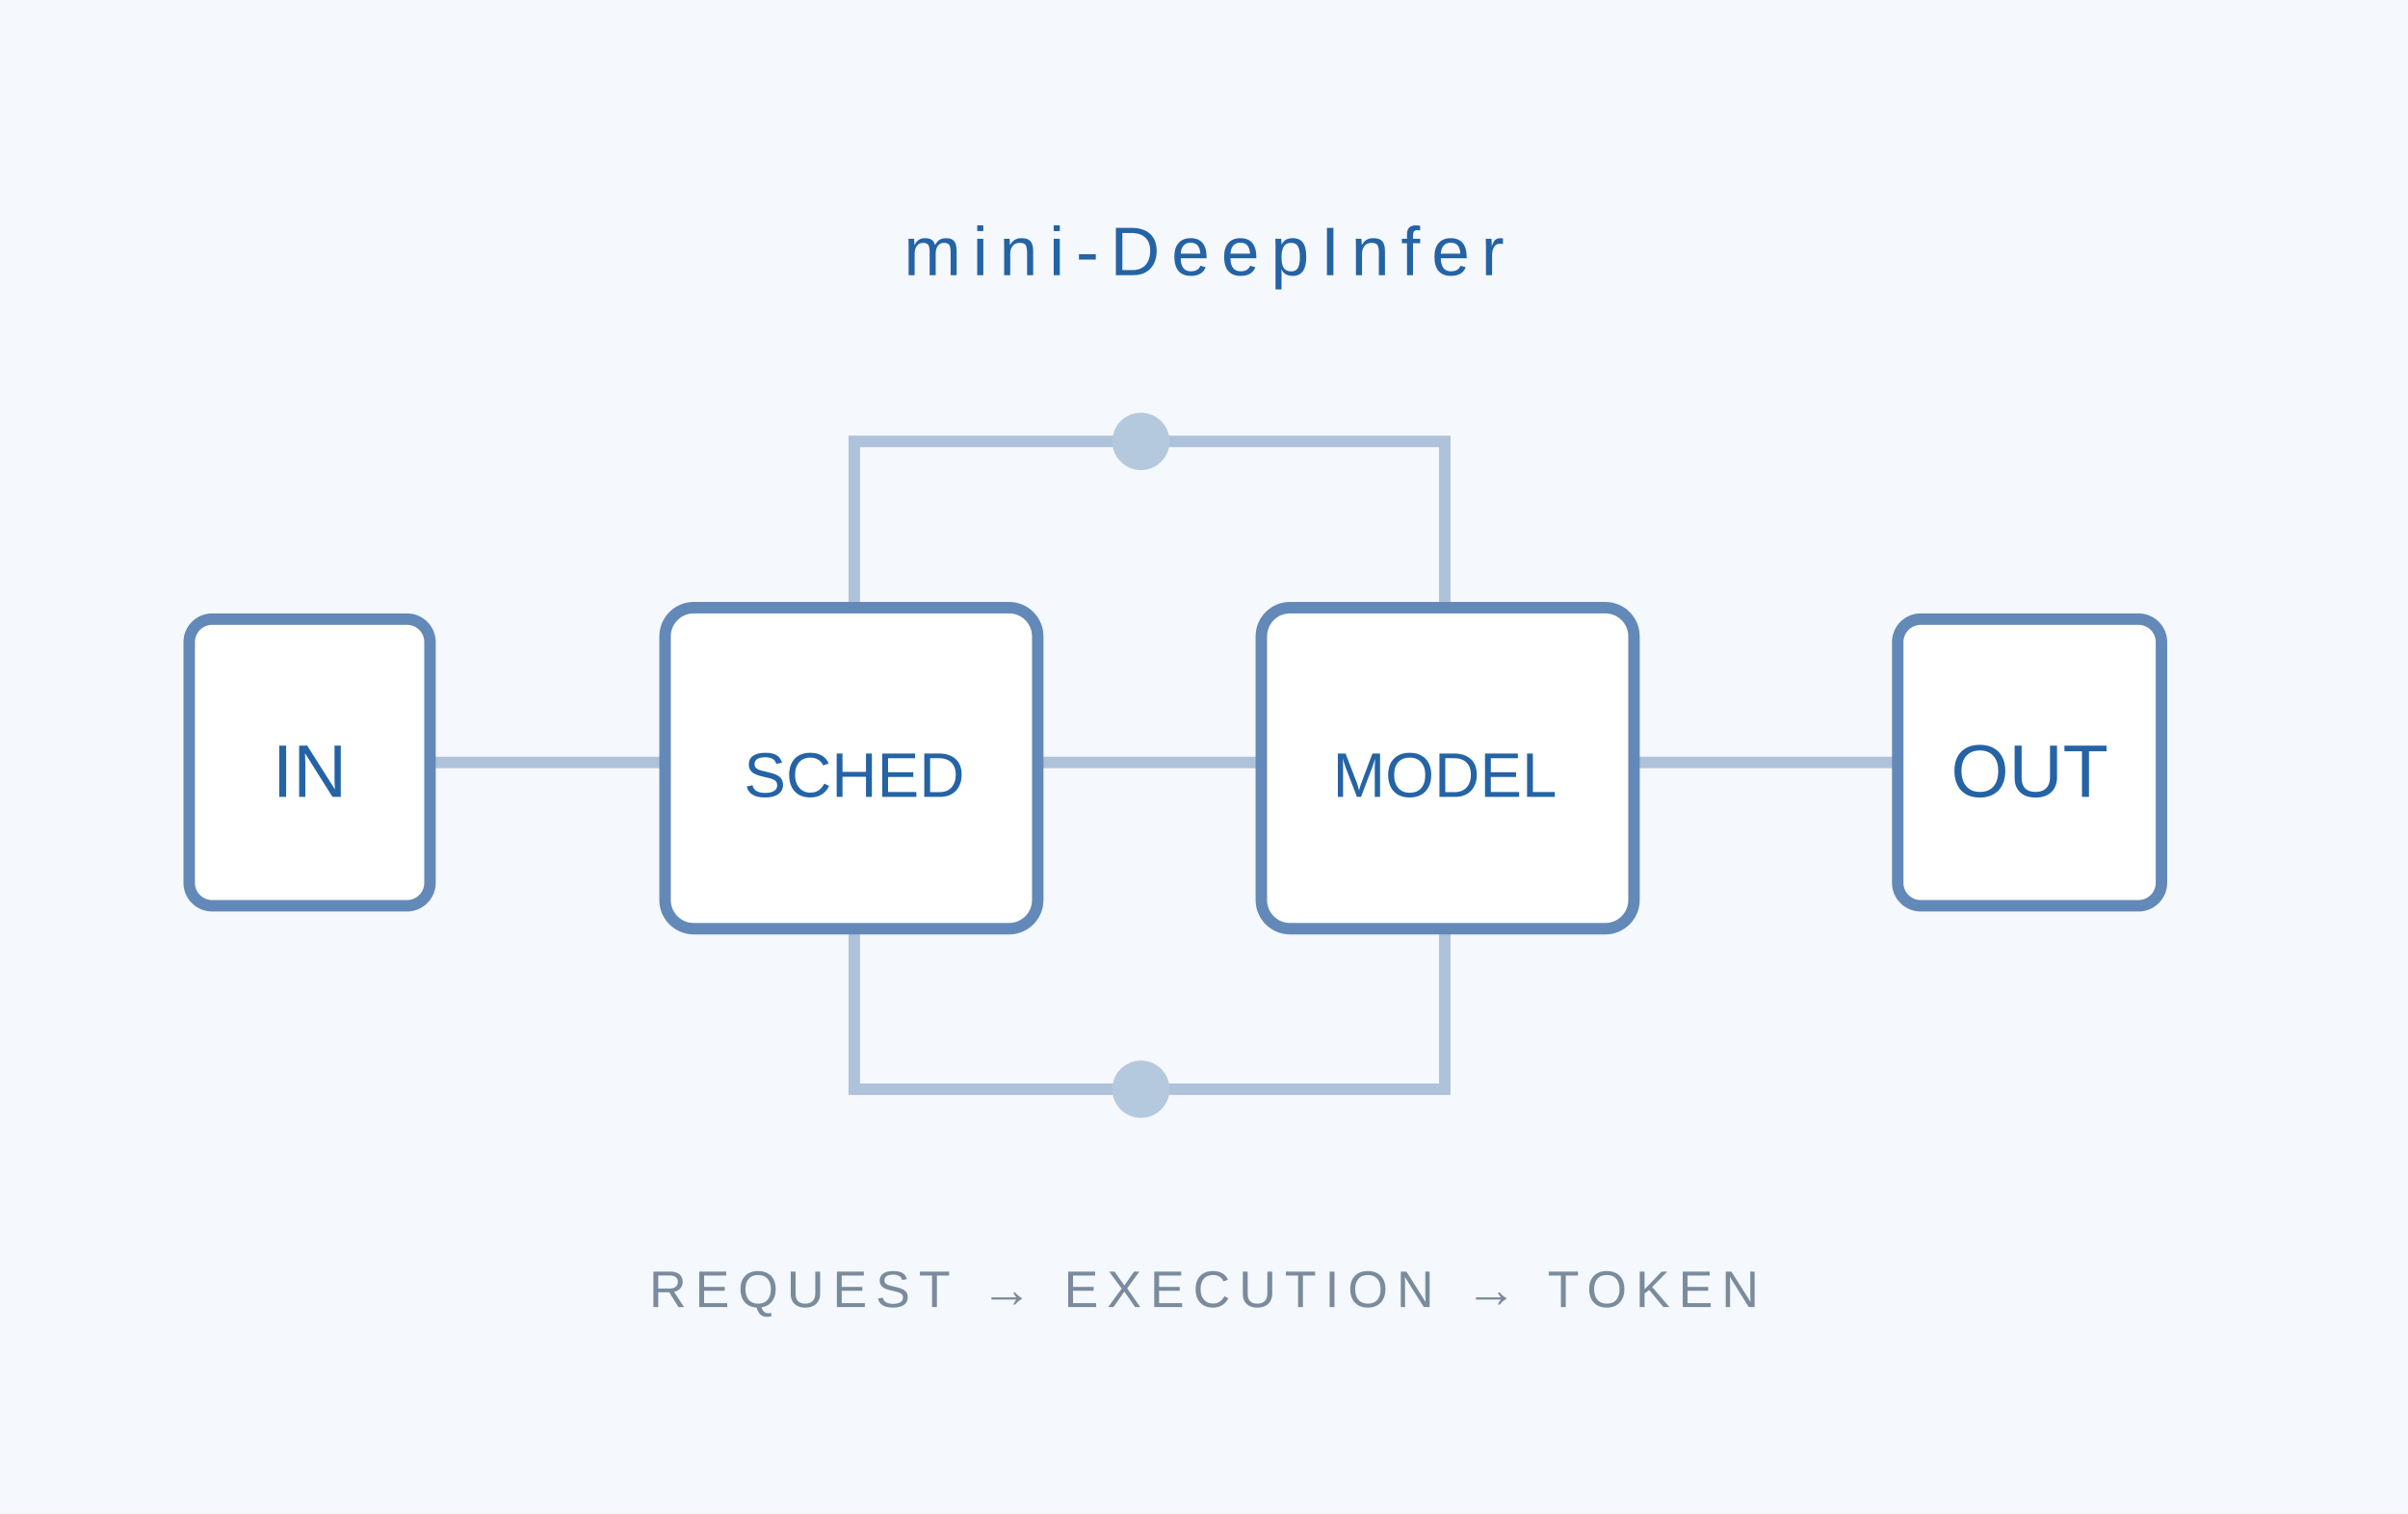
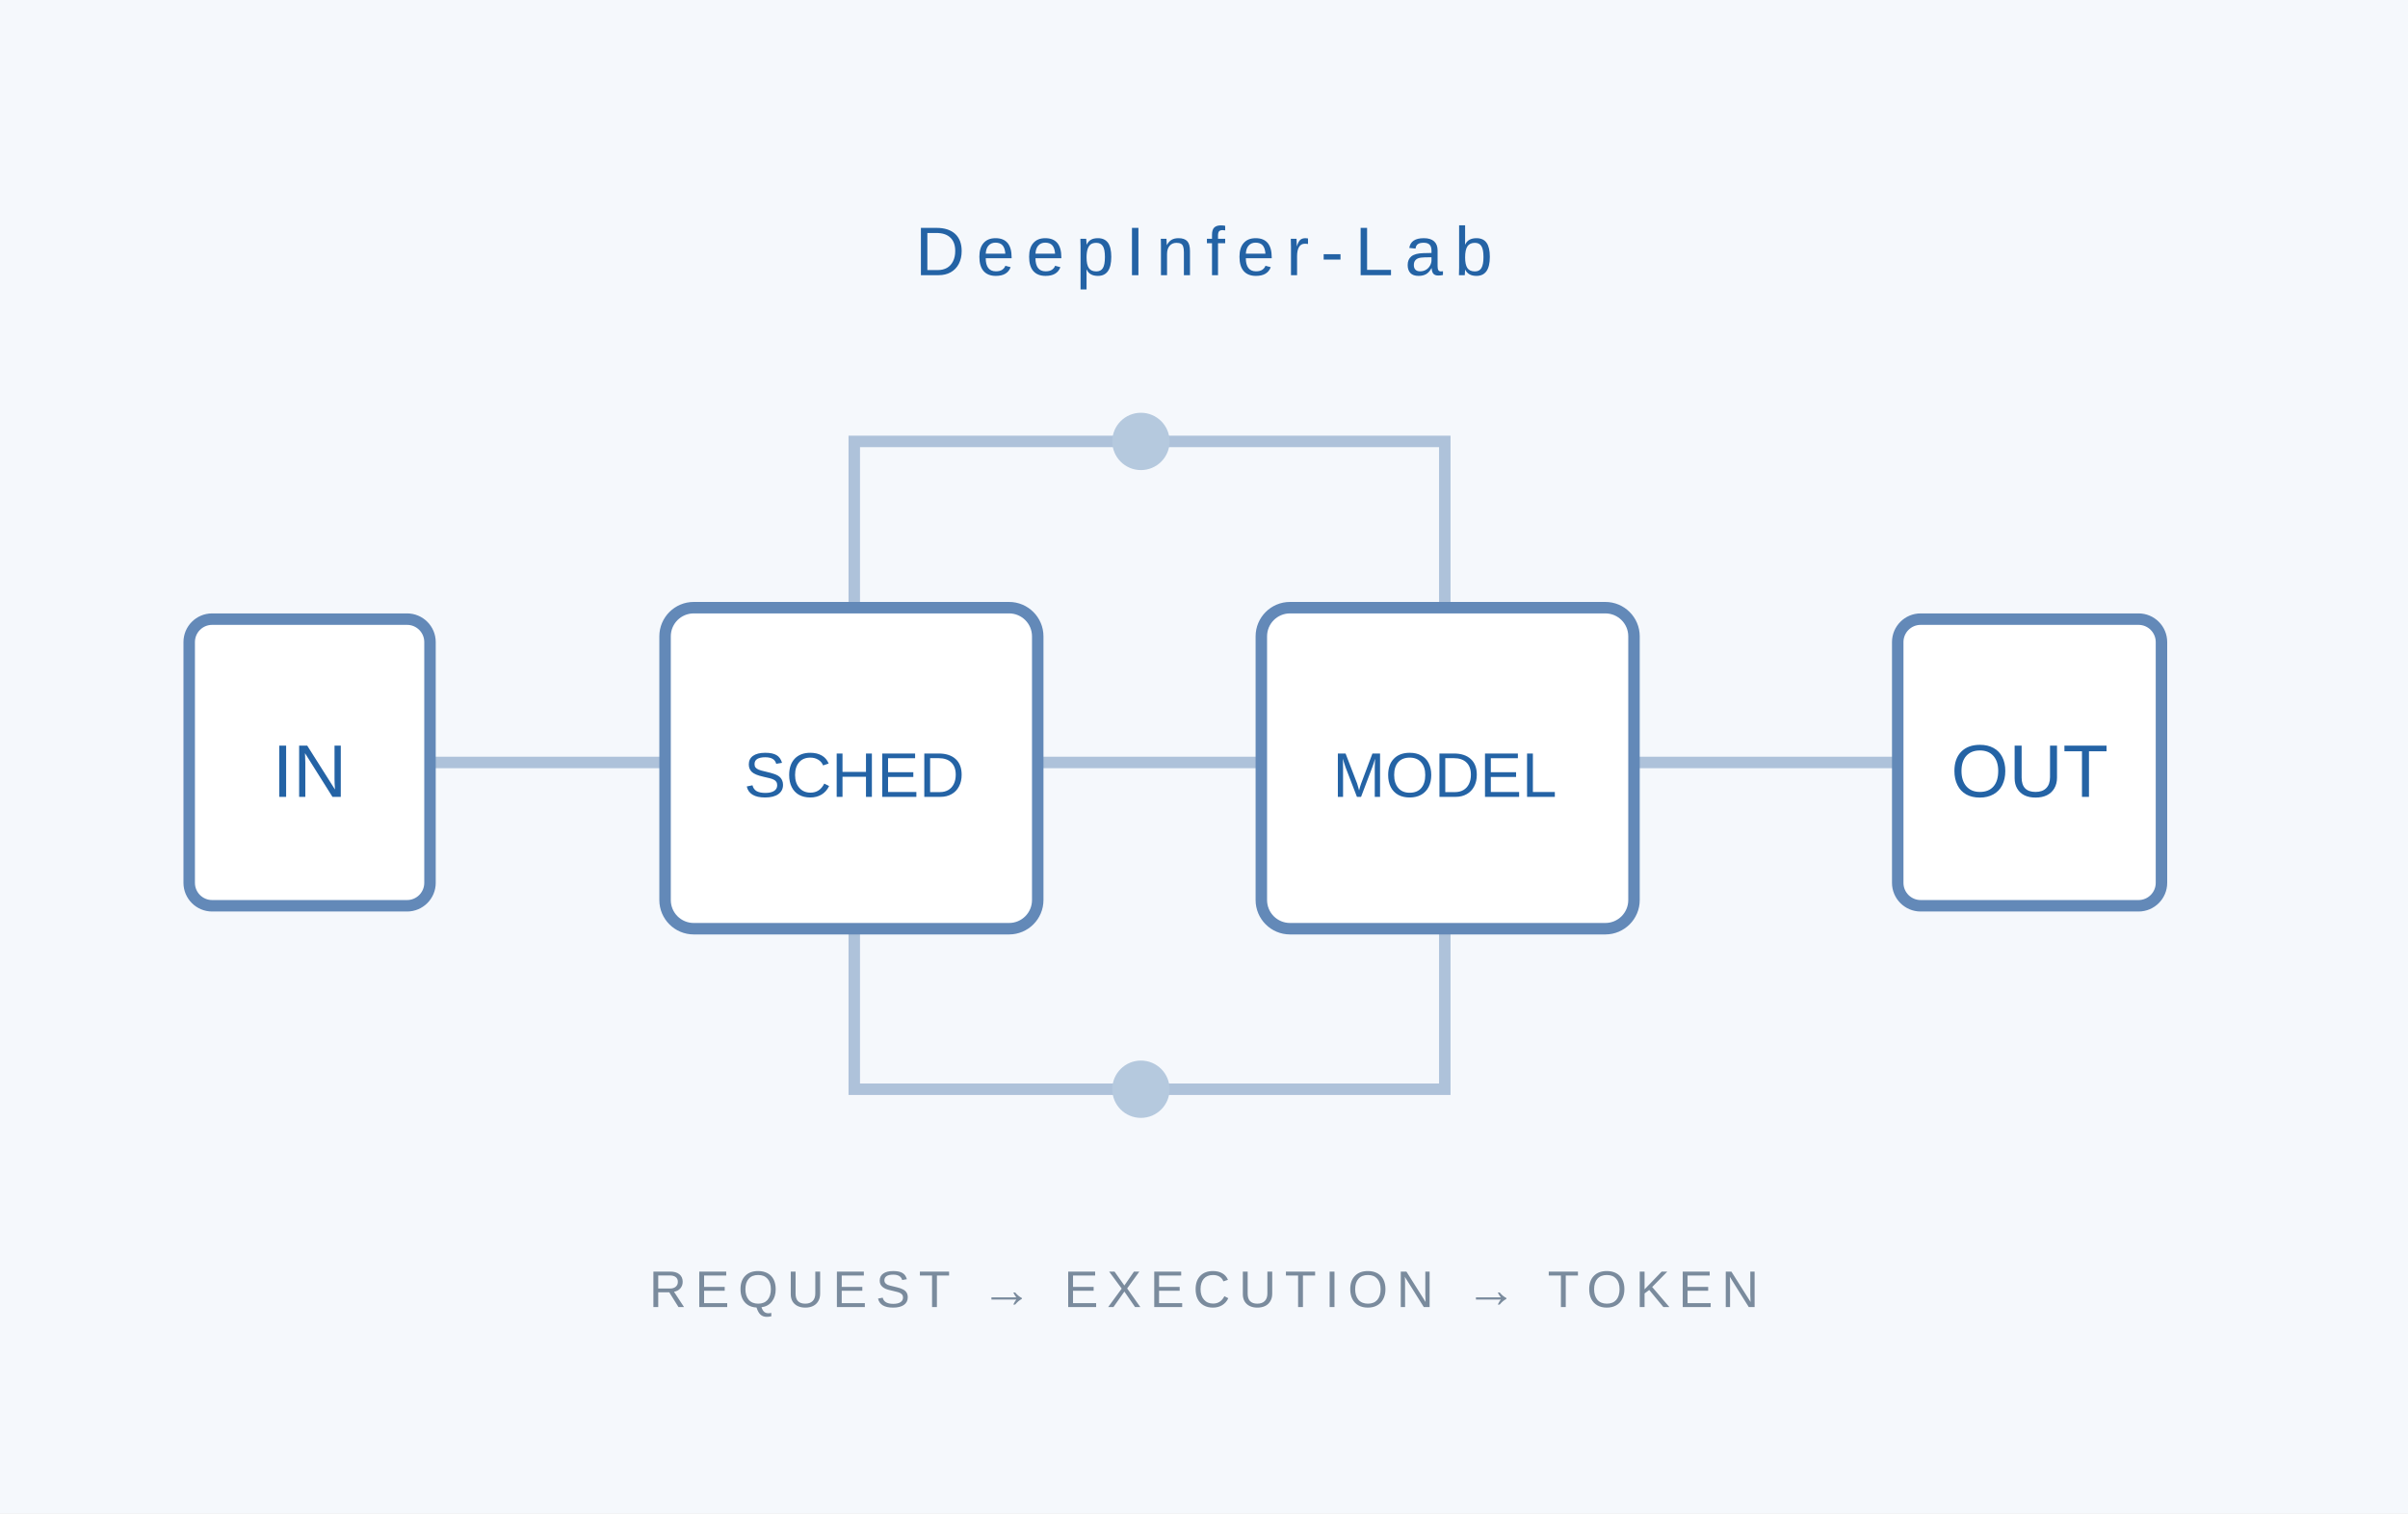
<svg xmlns="http://www.w3.org/2000/svg" viewBox="0 0 420 264">
  <rect width="420" height="264" fill="#f5f8fc" />
  <g stroke="#aec2da" stroke-width="2" fill="none">
    <path d="M66 133h52m62 0h41m63 0h48" />
    <path d="M149 105V77h103v28" />
    <path d="M149 162v28h103v-28" />
  </g>
  <g fill="#fff" stroke="#6389b8" stroke-width="2">
    <rect x="33" y="108" width="42" height="50" rx="4" />
    <rect x="116" y="106" width="65" height="56" rx="5" />
    <rect x="220" y="106" width="65" height="56" rx="5" />
    <rect x="331" y="108" width="46" height="50" rx="4" />
  </g>
  <g fill="#2463a5" font-family="Arial,sans-serif" text-anchor="middle">
    <text x="54" y="139" font-size="13">IN</text>
    <text x="149" y="139" font-size="11">SCHED</text>
    <text x="252" y="139" font-size="11">MODEL</text>
    <text x="354" y="139" font-size="13">OUT</text>
-     <text x="210" y="48" font-size="12" letter-spacing="2">mini-DeepInfer</text>
+     <text x="210" y="48" font-size="12" letter-spacing="2">DeepInfer-Lab</text>
    <text x="210" y="228" font-size="9" letter-spacing="1.5" fill="#7a8b9d">REQUEST → EXECUTION → TOKEN</text>
  </g>
  <circle cx="199" cy="77" r="5" fill="#b5c9de" />
  <circle cx="199" cy="190" r="5" fill="#b5c9de" />
</svg>
